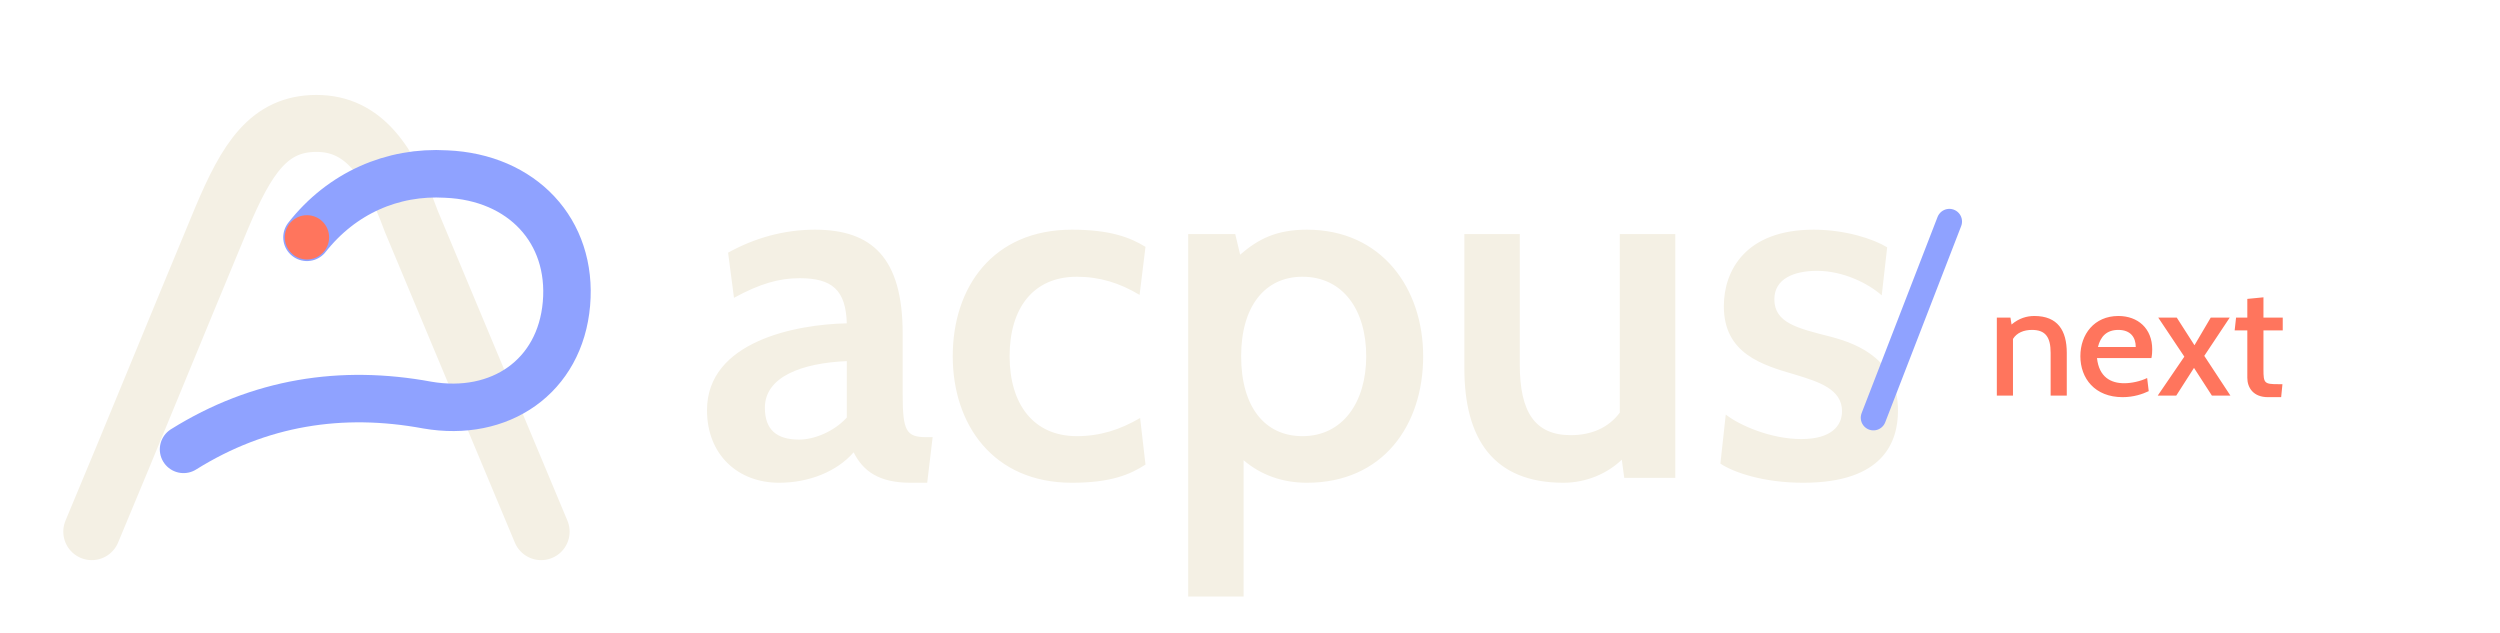
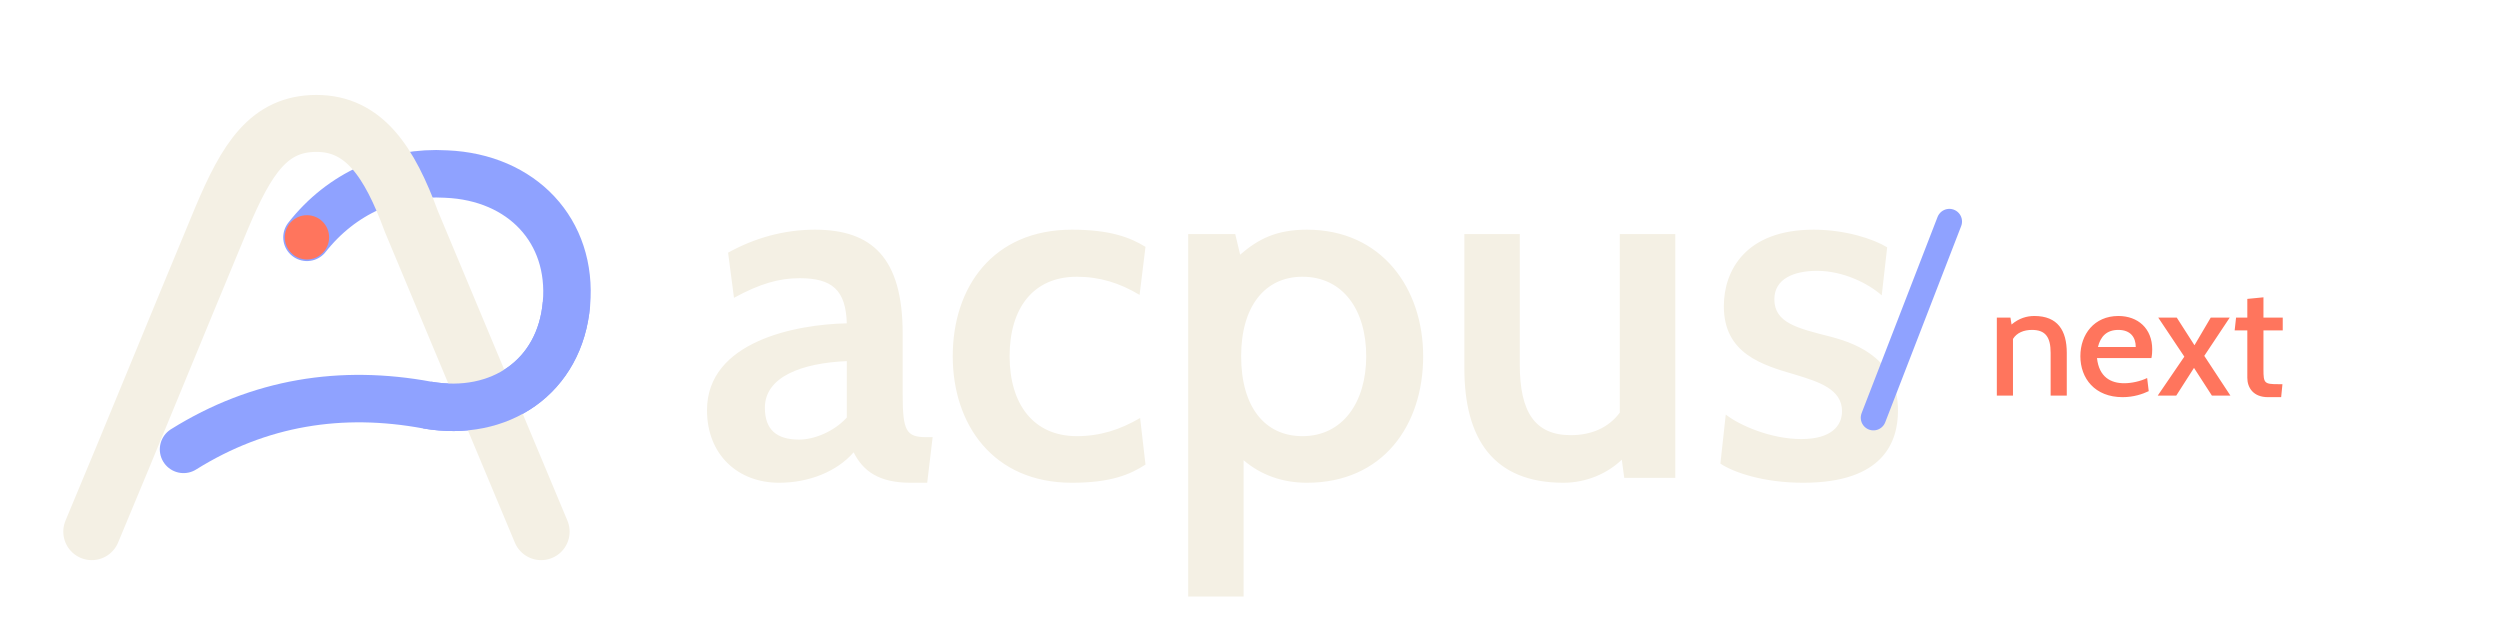
<svg xmlns="http://www.w3.org/2000/svg" viewBox="0 0 790 200" width="790" height="200" role="img" aria-labelledby="title desc">
  <g>
+     <path d="M 97 75 C 108 61 124 54 141 55 C 165 56 181 73 179 96 C 177 119 158 132 135 128 C 108 123 82 127 58 142" fill="none" stroke="#8FA2FF" stroke-width="15" stroke-linecap="round" stroke-linejoin="round" />
    <path d="M 29 168 C 42 137 55 105 70 69 C 78 50 85 39 100 39 C 115 39 123 51 130 70 L 171 168" fill="none" stroke="#F4F0E4" stroke-width="18" stroke-linecap="round" stroke-linejoin="round" />
-     <path d="M 97 75 C 108 61 124 54 141 55 C 165 56 181 73 179 96 C 177 119 158 132 135 128 C 108 123 82 127 58 142" fill="none" stroke="#8FA2FF" stroke-width="15" stroke-linecap="round" stroke-linejoin="round" />
+     <path d="M 179 96 C 177 119 158 132 135 128" fill="none" stroke="#8FA2FF" stroke-width="15" stroke-linecap="butt" stroke-linejoin="round" />
    <circle cx="97" cy="75" r="7" fill="#FF755D" />
  </g>
  <g transform="translate(220 151) scale(1.55 -1.55)">
    <path d="M48.203,8.297 L46.906,8.297 C42.797,8.297 42.094,9.594 42.094,17.000 L42.094,29.406 C42.094,44.906 35.797,50.594 24.203,50.594 C17.906,50.594 11.906,48.906 6.500,45.906 L7.703,36.703 C13.000,39.594 16.906,40.703 21.094,40.703 C27.703,40.703 30.500,38.297 30.703,31.500 C20.297,31.297 2.203,27.797 2.203,13.797 C2.203,4.703 8.500,-1.000 16.906,-1.000 C23.000,-1.000 28.703,1.297 32.094,5.203 C34.000,1.406 37.203,-1.000 43.703,-1.000 L47.094,-1.000 L48.203,8.297 Z M30.703,12.297 C28.094,9.406 24.000,7.797 21.000,7.797 C16.406,7.797 14.000,9.797 14.000,14.297 C14.000,20.594 21.500,23.406 30.703,23.797 L30.703,12.297 Z M76.597,-1.000 C84.597,-1.000 88.503,0.703 91.597,2.703 L90.503,12.203 C86.394,9.797 82.300,8.500 77.597,8.500 C68.706,8.500 63.894,15.094 63.894,24.797 C63.894,34.594 68.706,41.000 77.597,41.000 C82.300,41.000 86.394,39.703 90.394,37.297 L91.597,47.094 C88.503,49.000 84.394,50.594 76.597,50.594 C60.503,50.594 52.300,38.906 52.300,24.797 C52.300,10.906 60.503,-1.000 76.597,-1.000 Z M124.503,-1.000 C140.003,-1.000 148.206,10.703 148.206,24.797 C148.206,38.594 139.800,50.594 124.503,50.594 C118.300,50.594 114.597,48.703 110.894,45.500 L109.894,49.703 L100.300,49.703 L100.300,-24.203 L111.597,-24.203 L111.597,3.594 C115.097,0.594 119.503,-1.000 124.503,-1.000 Z M123.597,41.000 C131.800,41.000 136.597,34.297 136.597,24.797 C136.597,15.406 131.800,8.500 123.597,8.500 C115.894,8.500 111.097,14.500 111.097,24.797 C111.097,34.906 115.894,41.000 123.597,41.000 Z M199.606,0.000 L199.606,49.703 L188.294,49.703 L188.294,13.297 C185.997,10.203 182.497,8.703 178.294,8.703 C170.997,8.703 167.903,13.406 167.903,23.094 L167.903,49.703 L156.606,49.703 L156.606,22.297 C156.606,8.000 162.497,-1.000 176.794,-1.000 C181.497,-1.000 185.794,0.906 188.700,3.703 L189.200,0.000 L199.606,0.000 Z M225.694,-1.000 C242.100,-1.000 245.006,7.406 245.006,13.703 C245.006,23.906 237.303,27.203 231.194,28.797 C224.506,30.500 219.803,31.594 219.803,36.406 C219.803,40.594 223.803,42.203 228.506,42.203 C233.897,42.203 239.006,39.594 241.694,37.203 L242.803,47.000 C240.006,48.703 234.303,50.594 227.803,50.594 C213.897,50.594 209.506,42.203 209.506,35.000 C209.506,25.297 217.303,23.000 224.194,21.000 C228.803,19.594 233.600,18.094 233.600,13.594 C233.600,10.594 231.397,7.906 225.303,7.906 C219.100,7.906 212.694,10.703 209.897,12.906 L208.803,2.906 C211.506,1.094 217.600,-1.000 225.694,-1.000 Z" fill="#F4F0E4" />
  </g>
  <path d="M 616 70 L 592 132" fill="none" stroke="#8FA2FF" stroke-width="8" stroke-linecap="round" />
  <g transform="translate(628 125) scale(1.0 -1.0)">
    <path d="M25.102,0.000 L25.102,13.500 C25.102,20.547 22.250,25.148 14.852,25.148 C12.500,25.148 10.000,24.453 7.648,22.453 L7.297,24.648 L3.000,24.648 L3.000,0.000 L8.102,0.000 L8.102,17.898 C9.297,19.852 11.547,20.750 14.102,20.750 C18.352,20.750 20.000,18.500 20.000,13.500 L20.000,0.000 L25.102,0.000 Z M51.850,11.852 C52.053,12.852 52.100,13.797 52.100,14.602 C52.100,21.203 47.600,25.148 41.397,25.148 C33.803,25.148 29.397,19.352 29.397,12.453 C29.397,5.398 33.998,-0.500 42.748,-0.500 C46.303,-0.500 49.100,0.500 50.998,1.398 L50.498,5.547 C48.350,4.500 45.553,3.898 43.248,3.898 C39.053,3.898 35.303,5.797 34.647,11.852 L51.850,11.852 Z M41.397,20.750 C45.248,20.750 46.897,18.398 46.897,15.352 L34.952,15.352 C35.748,18.648 37.702,20.750 41.397,20.750 Z M76.803,0.000 L68.553,12.547 L76.600,24.648 L70.600,24.648 L65.452,15.898 L59.850,24.648 L53.998,24.648 L62.248,12.297 L53.850,0.000 L59.702,0.000 L65.303,8.750 L70.952,0.000 L76.803,0.000 Z M93.253,3.602 L91.902,3.602 C87.550,3.602 87.253,3.898 87.253,8.250 L87.253,20.602 L93.347,20.602 L93.347,24.648 L87.253,24.648 L87.253,31.047 L82.152,30.547 L82.152,24.648 L78.597,24.648 L78.152,20.602 L82.152,20.602 L82.152,5.602 C82.152,2.547 84.003,-0.500 88.652,-0.500 L92.847,-0.500 L93.253,3.602 Z" fill="#FF755D" />
  </g>
</svg>
